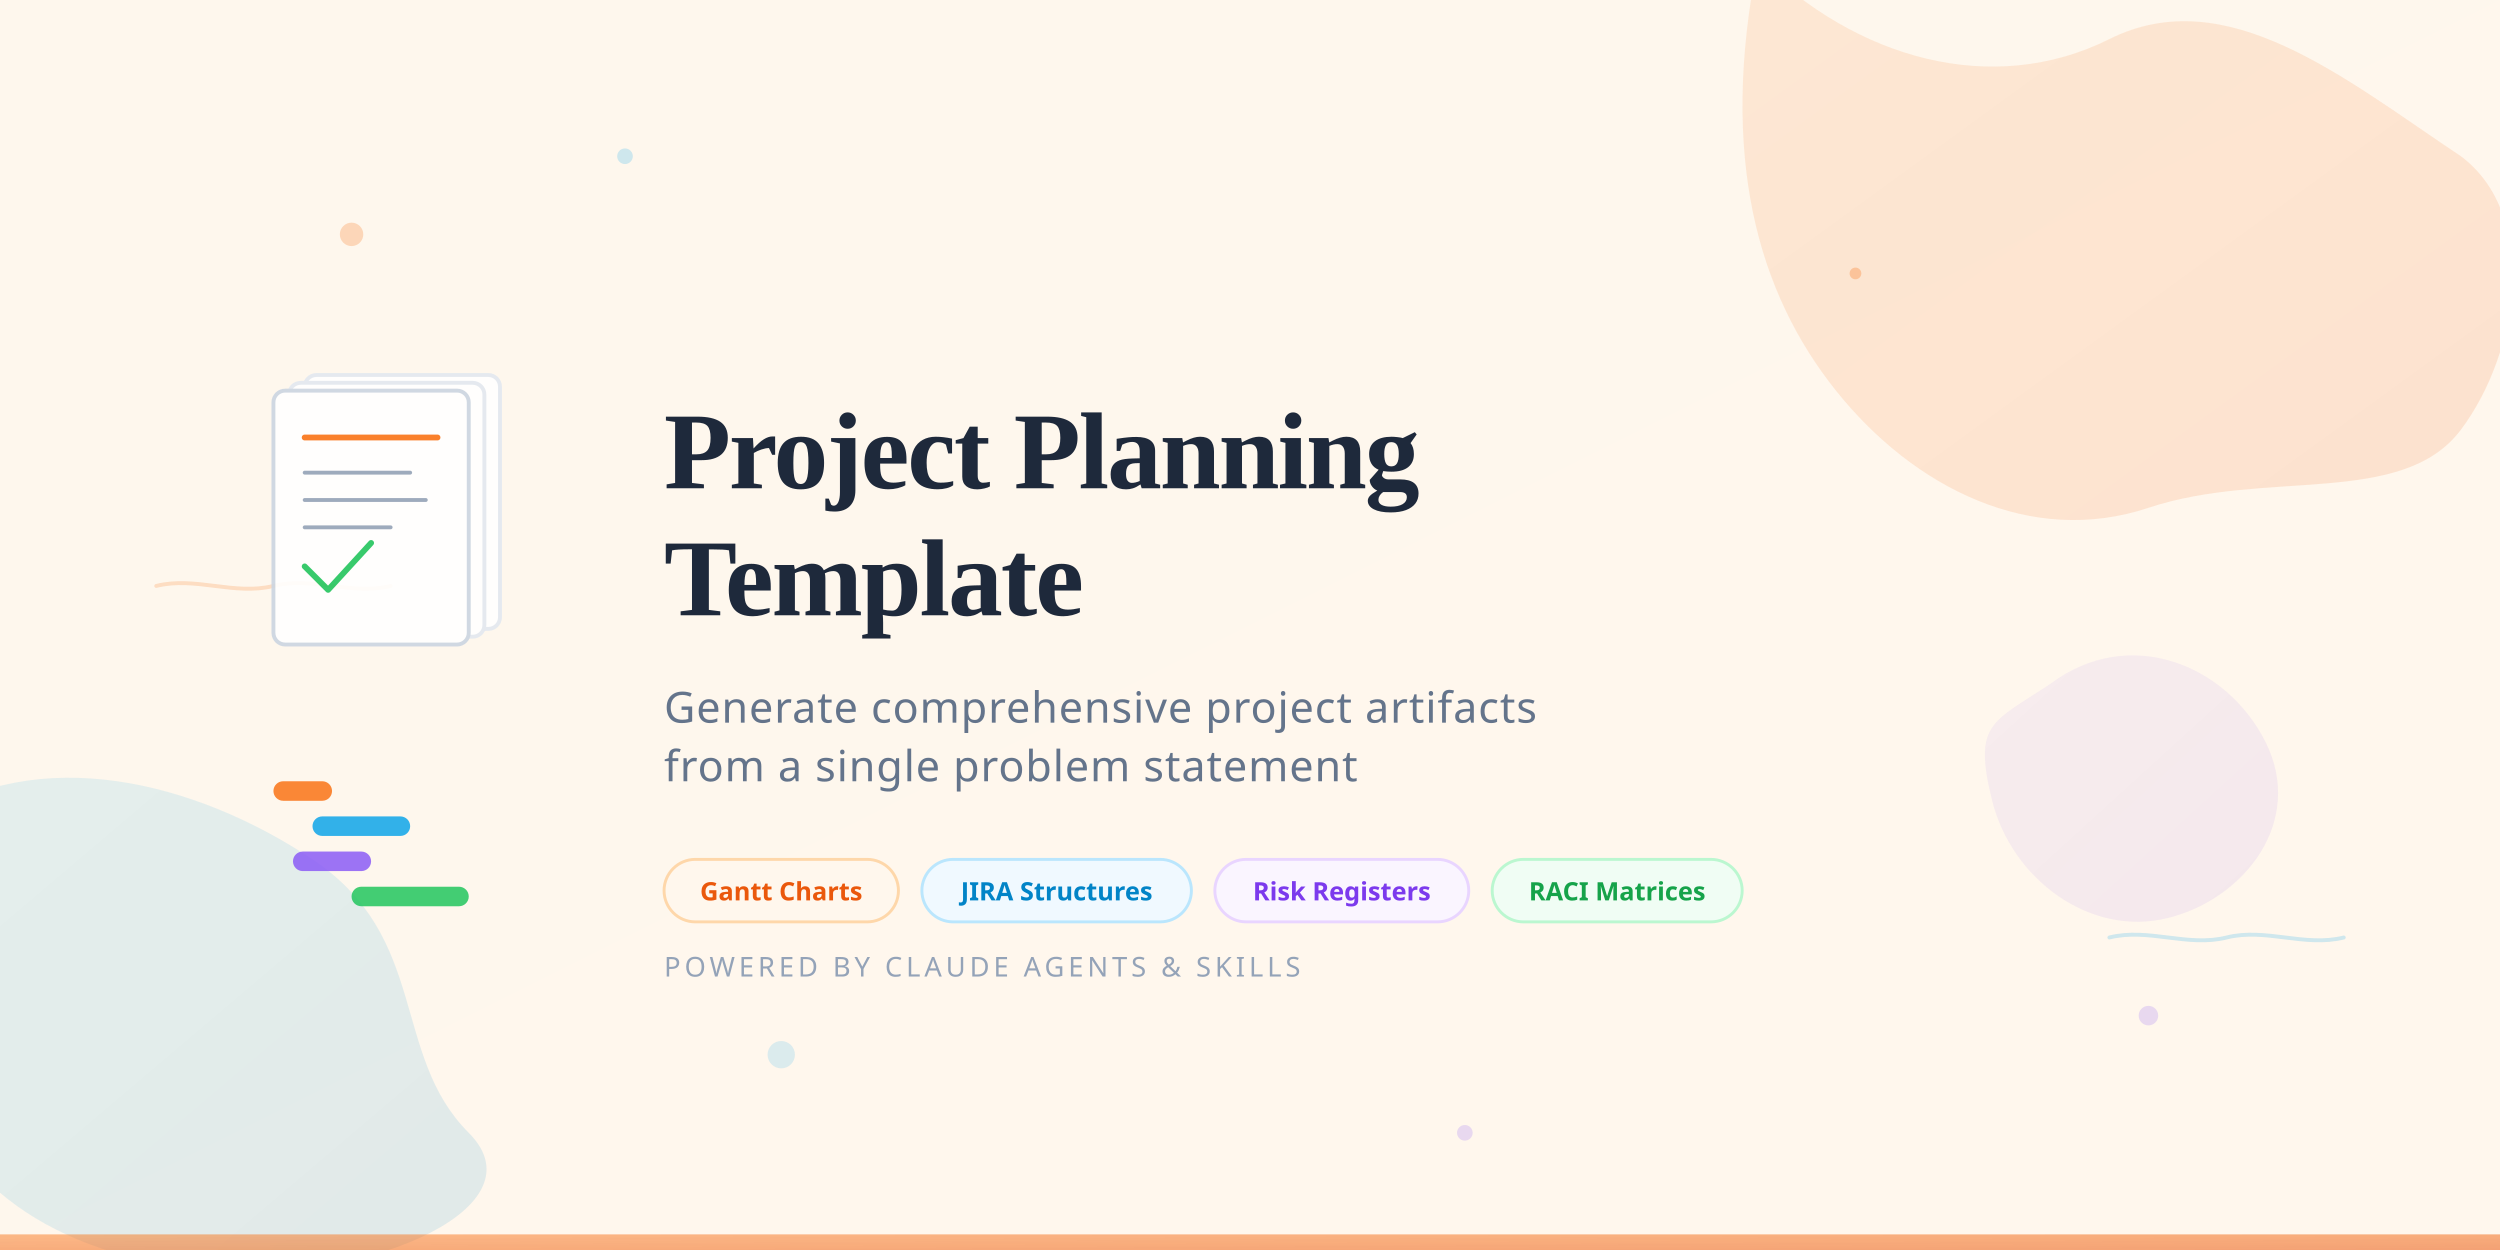
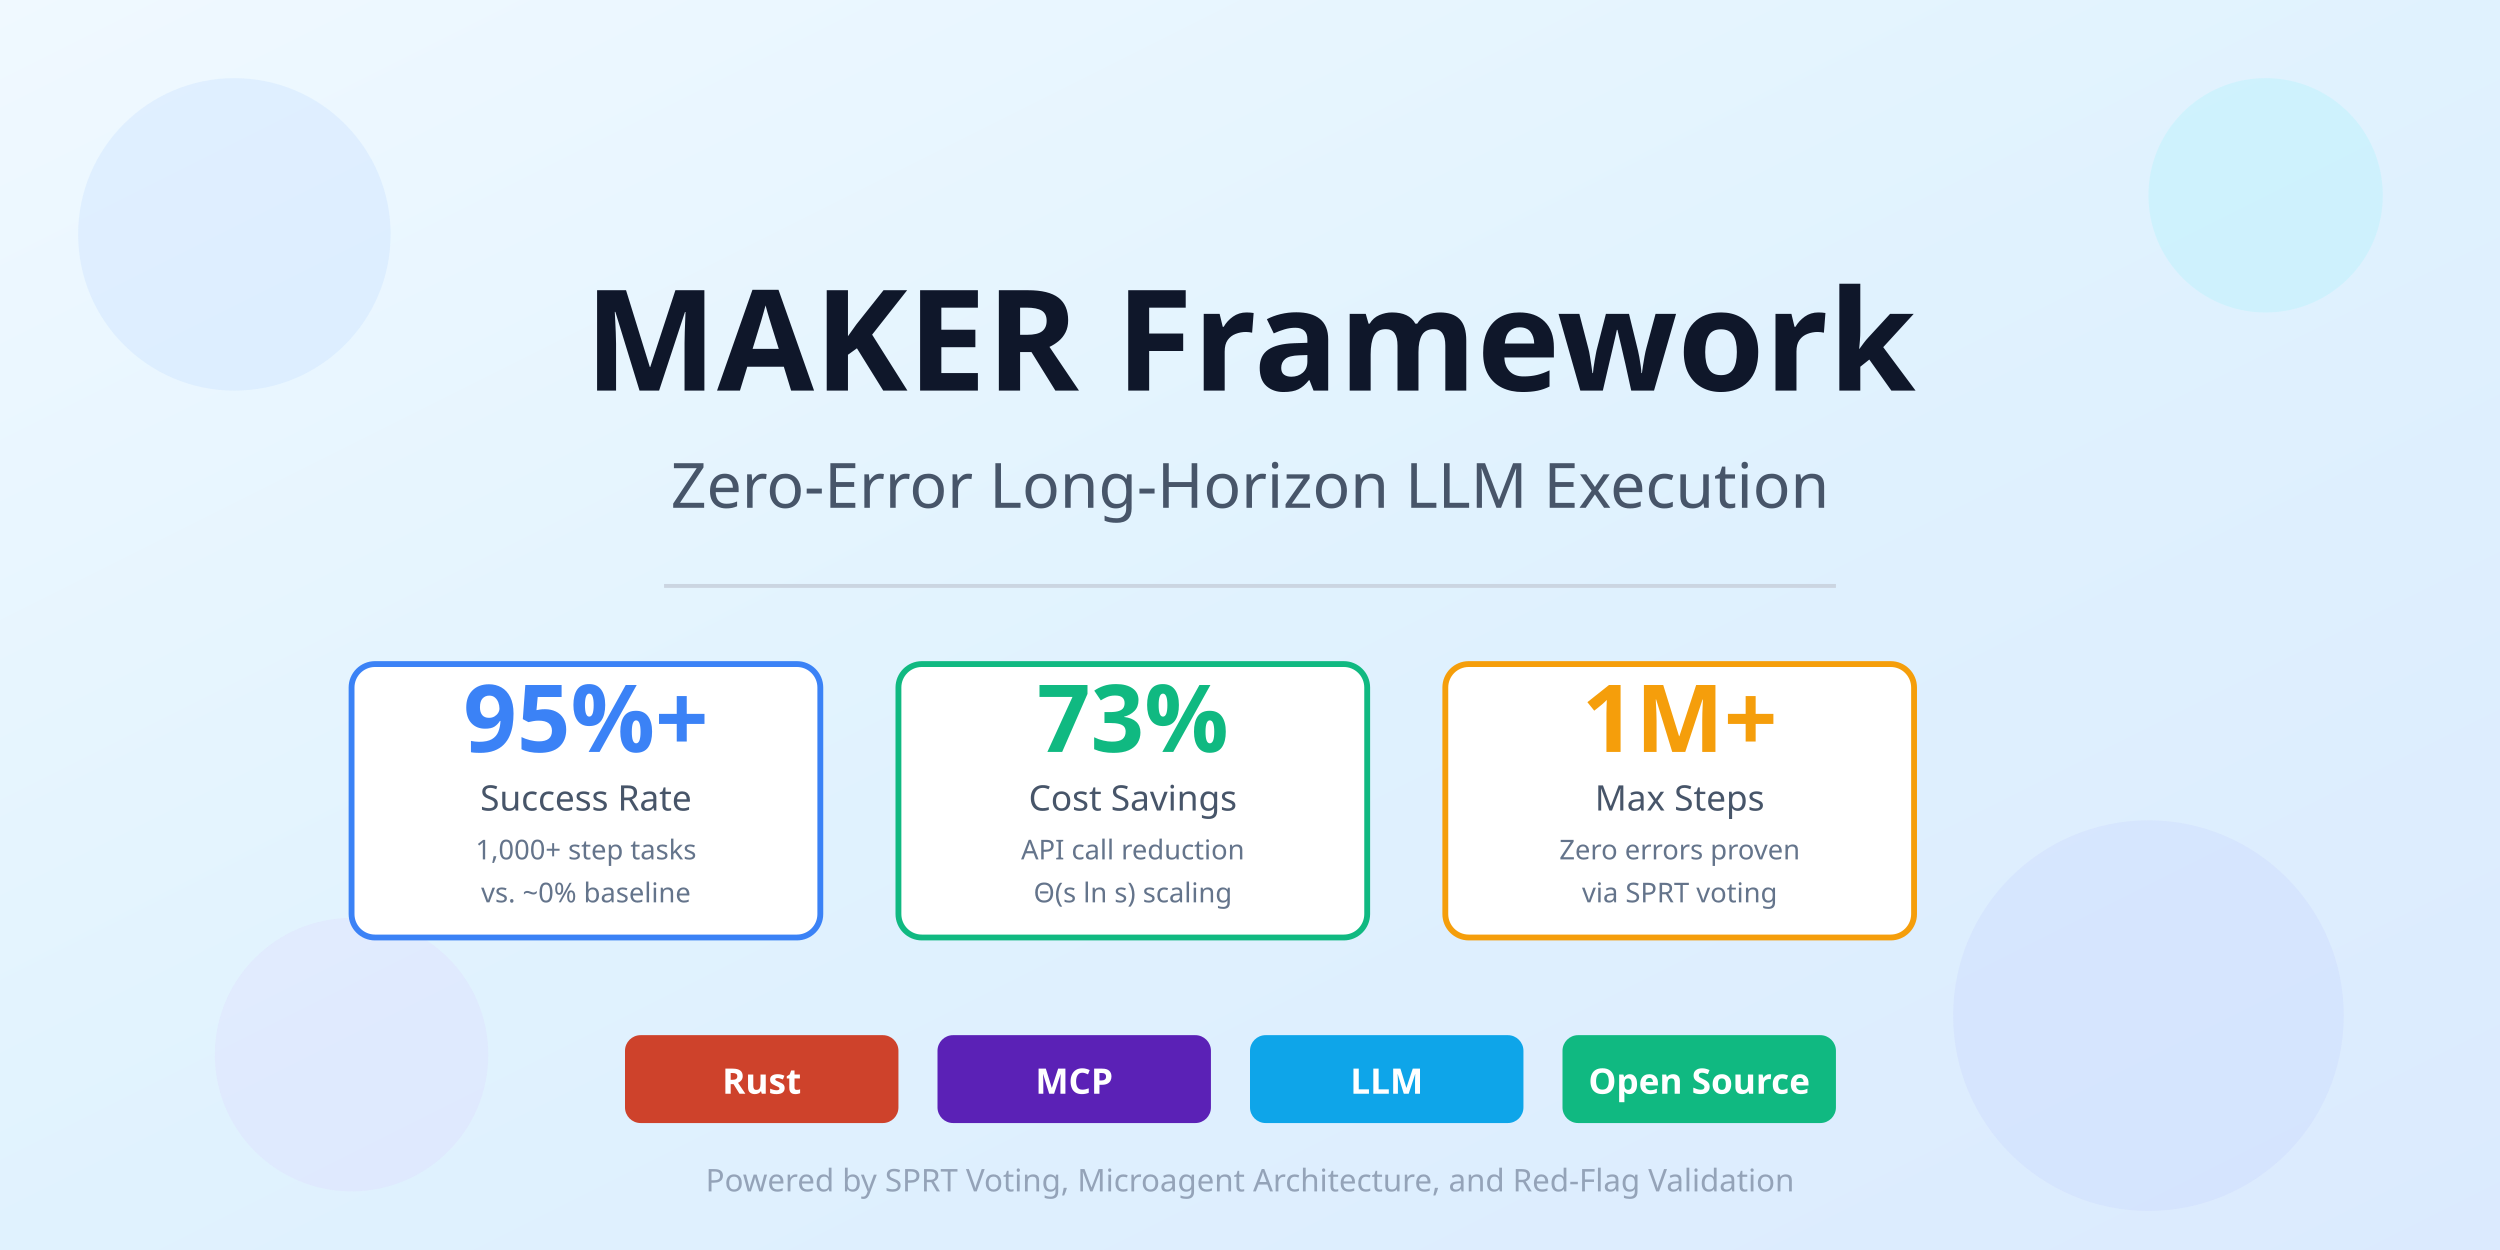
<svg xmlns="http://www.w3.org/2000/svg" viewBox="0 0 1280 640" width="1280" height="640">
  <defs>
-     <linearGradient id="bg" x1="0%" y1="0%" x2="100%" y2="100%">
-       <stop offset="0%" style="stop-color:#fef7ed;stop-opacity:1" />
-       <stop offset="100%" style="stop-color:#fff7ed;stop-opacity:1" />
-     </linearGradient>
-     <linearGradient id="accent1" x1="0%" y1="0%" x2="100%" y2="100%">
-       <stop offset="0%" style="stop-color:#f97316;stop-opacity:0.8" />
-       <stop offset="100%" style="stop-color:#ea580c;stop-opacity:0.9" />
-     </linearGradient>
-     <linearGradient id="accent2" x1="0%" y1="0%" x2="100%" y2="100%">
-       <stop offset="0%" style="stop-color:#0ea5e9;stop-opacity:0.7" />
-       <stop offset="100%" style="stop-color:#0284c7;stop-opacity:0.8" />
-     </linearGradient>
-     <linearGradient id="accent3" x1="0%" y1="0%" x2="100%" y2="100%">
-       <stop offset="0%" style="stop-color:#8b5cf6;stop-opacity:0.6" />
-       <stop offset="100%" style="stop-color:#7c3aed;stop-opacity:0.7" />
+     <linearGradient id="bg-light" x1="0%" y1="0%" x2="100%" y2="100%">
+       <stop offset="0%" style="stop-color:#f0f9ff;stop-opacity:1" />
+       <stop offset="50%" style="stop-color:#e0f2fe;stop-opacity:1" />
+       <stop offset="100%" style="stop-color:#dbeafe;stop-opacity:1" />
    </linearGradient>
  </defs>
-   <rect width="1280" height="640" fill="url(#bg)" />
-   <path d="M 900 -20 C 950 30, 1020 50, 1080 20 C 1140 -10, 1200 40, 1260 80 C 1300 110, 1290 180, 1260 220 C 1230 260, 1160 240, 1100 260 C 1040 280, 980 250, 940 200 C 900 150, 880 80, 900 -20 Z" fill="url(#accent1)" opacity="0.15" />
-   <path d="M -40 420 C 20 380, 100 400, 160 440 C 220 480, 200 540, 240 580 C 280 620, 180 660, 100 650 C 20 640, -30 600, -40 540 C -50 480, -60 460, -40 420 Z" fill="url(#accent2)" opacity="0.15" />
-   <path d="M 1050 350 C 1090 320, 1140 340, 1160 380 C 1180 420, 1150 460, 1110 470 C 1070 480, 1030 450, 1020 410 C 1010 370, 1020 370, 1050 350 Z" fill="url(#accent3)" opacity="0.12" />
-   <circle cx="180" cy="120" r="6" fill="#f97316" opacity="0.25" />
-   <circle cx="320" cy="80" r="4" fill="#0ea5e9" opacity="0.2" />
-   <circle cx="1100" cy="520" r="5" fill="#8b5cf6" opacity="0.2" />
-   <circle cx="950" cy="140" r="3" fill="#f97316" opacity="0.3" />
-   <circle cx="400" cy="540" r="7" fill="#0ea5e9" opacity="0.15" />
-   <circle cx="750" cy="580" r="4" fill="#8b5cf6" opacity="0.2" />
-   <path d="M 80 300 C 100 295, 120 305, 140 300 C 160 295, 180 305, 200 300" stroke="#f97316" stroke-width="2" fill="none" opacity="0.2" stroke-linecap="round" />
-   <path d="M 1080 480 C 1100 475, 1120 485, 1140 480 C 1160 475, 1180 485, 1200 480" stroke="#0ea5e9" stroke-width="2" fill="none" opacity="0.2" stroke-linecap="round" />
-   <g transform="translate(140, 200)" opacity="0.9">
-     <rect x="16" y="-8" width="100" height="130" rx="6" fill="#fff" stroke="#e2e8f0" stroke-width="2" />
-     <rect x="8" y="-4" width="100" height="130" rx="6" fill="#fff" stroke="#e2e8f0" stroke-width="2" />
-     <rect x="0" y="0" width="100" height="130" rx="6" fill="#fff" stroke="#cbd5e1" stroke-width="2" />
-     <line x1="16" y1="24" x2="84" y2="24" stroke="#f97316" stroke-width="3" stroke-linecap="round" />
-     <line x1="16" y1="42" x2="70" y2="42" stroke="#94a3b8" stroke-width="2" stroke-linecap="round" />
-     <line x1="16" y1="56" x2="78" y2="56" stroke="#94a3b8" stroke-width="2" stroke-linecap="round" />
-     <line x1="16" y1="70" x2="60" y2="70" stroke="#94a3b8" stroke-width="2" stroke-linecap="round" />
-     <path d="M 16 90 L 28 102 L 50 78" stroke="#22c55e" stroke-width="3" fill="none" stroke-linecap="round" stroke-linejoin="round" />
+   <rect width="1280" height="640" fill="url(#bg-light)" />
+   <circle cx="120" cy="120" r="80" fill="#bfdbfe" opacity="0.3" />
+   <circle cx="1160" cy="100" r="60" fill="#a5f3fc" opacity="0.3" />
+   <circle cx="1100" cy="520" r="100" fill="#c7d2fe" opacity="0.3" />
+   <circle cx="180" cy="540" r="70" fill="#ddd6fe" opacity="0.3" />
+   <text x="640" y="200" font-family="sans-serif" font-size="72" font-weight="bold" fill="#0f172a" text-anchor="middle">MAKER Framework</text>
+   <text x="640" y="260" font-family="sans-serif" font-size="32" fill="#475569" text-anchor="middle">Zero-Error Long-Horizon LLM Execution</text>
+   <line x1="340" y1="300" x2="940" y2="300" stroke="#cbd5e1" stroke-width="2" />
+   <g transform="translate(0, 340)">
+     <g transform="translate(180, 0)">
+       <rect width="240" height="140" rx="12" fill="#ffffff" stroke="#3b82f6" stroke-width="3" />
+       <text x="120" y="45" font-family="sans-serif" font-size="48" font-weight="bold" fill="#3b82f6" text-anchor="middle">95%+</text>
+       <text x="120" y="75" font-family="sans-serif" font-size="18" fill="#475569" text-anchor="middle">Success Rate</text>
+       <text x="120" y="100" font-family="sans-serif" font-size="14" fill="#64748b" text-anchor="middle">1,000+ step tasks</text>
+       <text x="120" y="122" font-family="sans-serif" font-size="14" fill="#64748b" text-anchor="middle">vs. ~0% baseline</text>
+     </g>
+     <g transform="translate(460, 0)">
+       <rect width="240" height="140" rx="12" fill="#ffffff" stroke="#10b981" stroke-width="3" />
+       <text x="120" y="45" font-family="sans-serif" font-size="48" font-weight="bold" fill="#10b981" text-anchor="middle">73%</text>
+       <text x="120" y="75" font-family="sans-serif" font-size="18" fill="#475569" text-anchor="middle">Cost Savings</text>
+       <text x="120" y="100" font-family="sans-serif" font-size="14" fill="#64748b" text-anchor="middle">API call reduction</text>
+       <text x="120" y="122" font-family="sans-serif" font-size="14" fill="#64748b" text-anchor="middle">Θ(s ln s) scaling</text>
+     </g>
+     <g transform="translate(740, 0)">
+       <rect width="240" height="140" rx="12" fill="#ffffff" stroke="#f59e0b" stroke-width="3" />
+       <text x="120" y="45" font-family="sans-serif" font-size="48" font-weight="bold" fill="#f59e0b" text-anchor="middle">1M+</text>
+       <text x="120" y="75" font-family="sans-serif" font-size="18" fill="#475569" text-anchor="middle">Max Steps</text>
+       <text x="120" y="100" font-family="sans-serif" font-size="14" fill="#64748b" text-anchor="middle">Zero errors proven</text>
+       <text x="120" y="122" font-family="sans-serif" font-size="14" fill="#64748b" text-anchor="middle">via SPRT voting</text>
+     </g>
  </g>
-   <g transform="translate(140, 400)" opacity="0.85">
-     <rect x="0" y="0" width="30" height="10" rx="5" fill="#f97316" />
-     <rect x="20" y="18" width="50" height="10" rx="5" fill="#0ea5e9" />
-     <rect x="10" y="36" width="40" height="10" rx="5" fill="#8b5cf6" />
-     <rect x="40" y="54" width="60" height="10" rx="5" fill="#22c55e" />
+   <g transform="translate(320, 530)">
+     <rect width="140" height="45" rx="8" fill="#ce422b" />
+     <text x="70" y="30" font-family="sans-serif" font-size="18" font-weight="bold" fill="#ffffff" text-anchor="middle">Rust</text>
+     <rect x="160" width="140" height="45" rx="8" fill="#5b21b6" />
+     <text x="230" y="30" font-family="sans-serif" font-size="18" font-weight="bold" fill="#ffffff" text-anchor="middle">MCP</text>
+     <rect x="320" width="140" height="45" rx="8" fill="#0ea5e9" />
+     <text x="390" y="30" font-family="sans-serif" font-size="18" font-weight="bold" fill="#ffffff" text-anchor="middle">LLM</text>
+     <rect x="480" width="140" height="45" rx="8" fill="#10b981" />
+     <text x="550" y="30" font-family="sans-serif" font-size="18" font-weight="bold" fill="#ffffff" text-anchor="middle">Open Source</text>
  </g>
-   <text x="340" y="250" font-family="Georgia, 'Times New Roman', serif" font-size="56" font-weight="bold" fill="#1e293b" letter-spacing="-1">
-     Project Planning
-   </text>
-   <text x="340" y="315" font-family="Georgia, 'Times New Roman', serif" font-size="56" font-weight="bold" fill="#1e293b" letter-spacing="-1">
-     Template
-   </text>
-   <text x="340" y="370" font-family="'Segoe UI', system-ui, sans-serif" font-size="22" fill="#64748b" letter-spacing="0.5">
-     Generate comprehensive project artifacts
-   </text>
-   <text x="340" y="400" font-family="'Segoe UI', system-ui, sans-serif" font-size="22" fill="#64748b" letter-spacing="0.5">
-     from a single problem statement
-   </text>
-   <g transform="translate(340, 440)">
-     <rect x="0" y="0" width="120" height="32" rx="16" fill="#fff7ed" stroke="#fed7aa" stroke-width="1.5" />
-     <text x="60" y="21" font-family="'Segoe UI', system-ui, sans-serif" font-size="13" fill="#ea580c" text-anchor="middle" font-weight="600">Gantt Charts</text>
-     <rect x="132" y="0" width="138" height="32" rx="16" fill="#f0f9ff" stroke="#bae6fd" stroke-width="1.5" />
-     <text x="201" y="21" font-family="'Segoe UI', system-ui, sans-serif" font-size="13" fill="#0284c7" text-anchor="middle" font-weight="600">JIRA Structures</text>
-     <rect x="282" y="0" width="130" height="32" rx="16" fill="#faf5ff" stroke="#e9d5ff" stroke-width="1.5" />
-     <text x="347" y="21" font-family="'Segoe UI', system-ui, sans-serif" font-size="13" fill="#7c3aed" text-anchor="middle" font-weight="600">Risk Registers</text>
-     <rect x="424" y="0" width="128" height="32" rx="16" fill="#f0fdf4" stroke="#bbf7d0" stroke-width="1.5" />
-     <text x="488" y="21" font-family="'Segoe UI', system-ui, sans-serif" font-size="13" fill="#16a34a" text-anchor="middle" font-weight="600">RACI Matrices</text>
-   </g>
-   <g transform="translate(340, 500)">
-     <text font-family="'Segoe UI', system-ui, sans-serif" font-size="14" fill="#94a3b8" letter-spacing="2" font-weight="500">
-       POWERED BY CLAUDE AGENTS &amp; SKILLS
-     </text>
-   </g>
-   <rect x="0" y="632" width="1280" height="8" fill="url(#accent1)" opacity="0.6" />
+   <text x="640" y="610" font-family="sans-serif" font-size="16" fill="#94a3b8" text-anchor="middle">Powered by SPRT Voting, Microagent Architecture, and Red-Flag Validation</text>
</svg>
